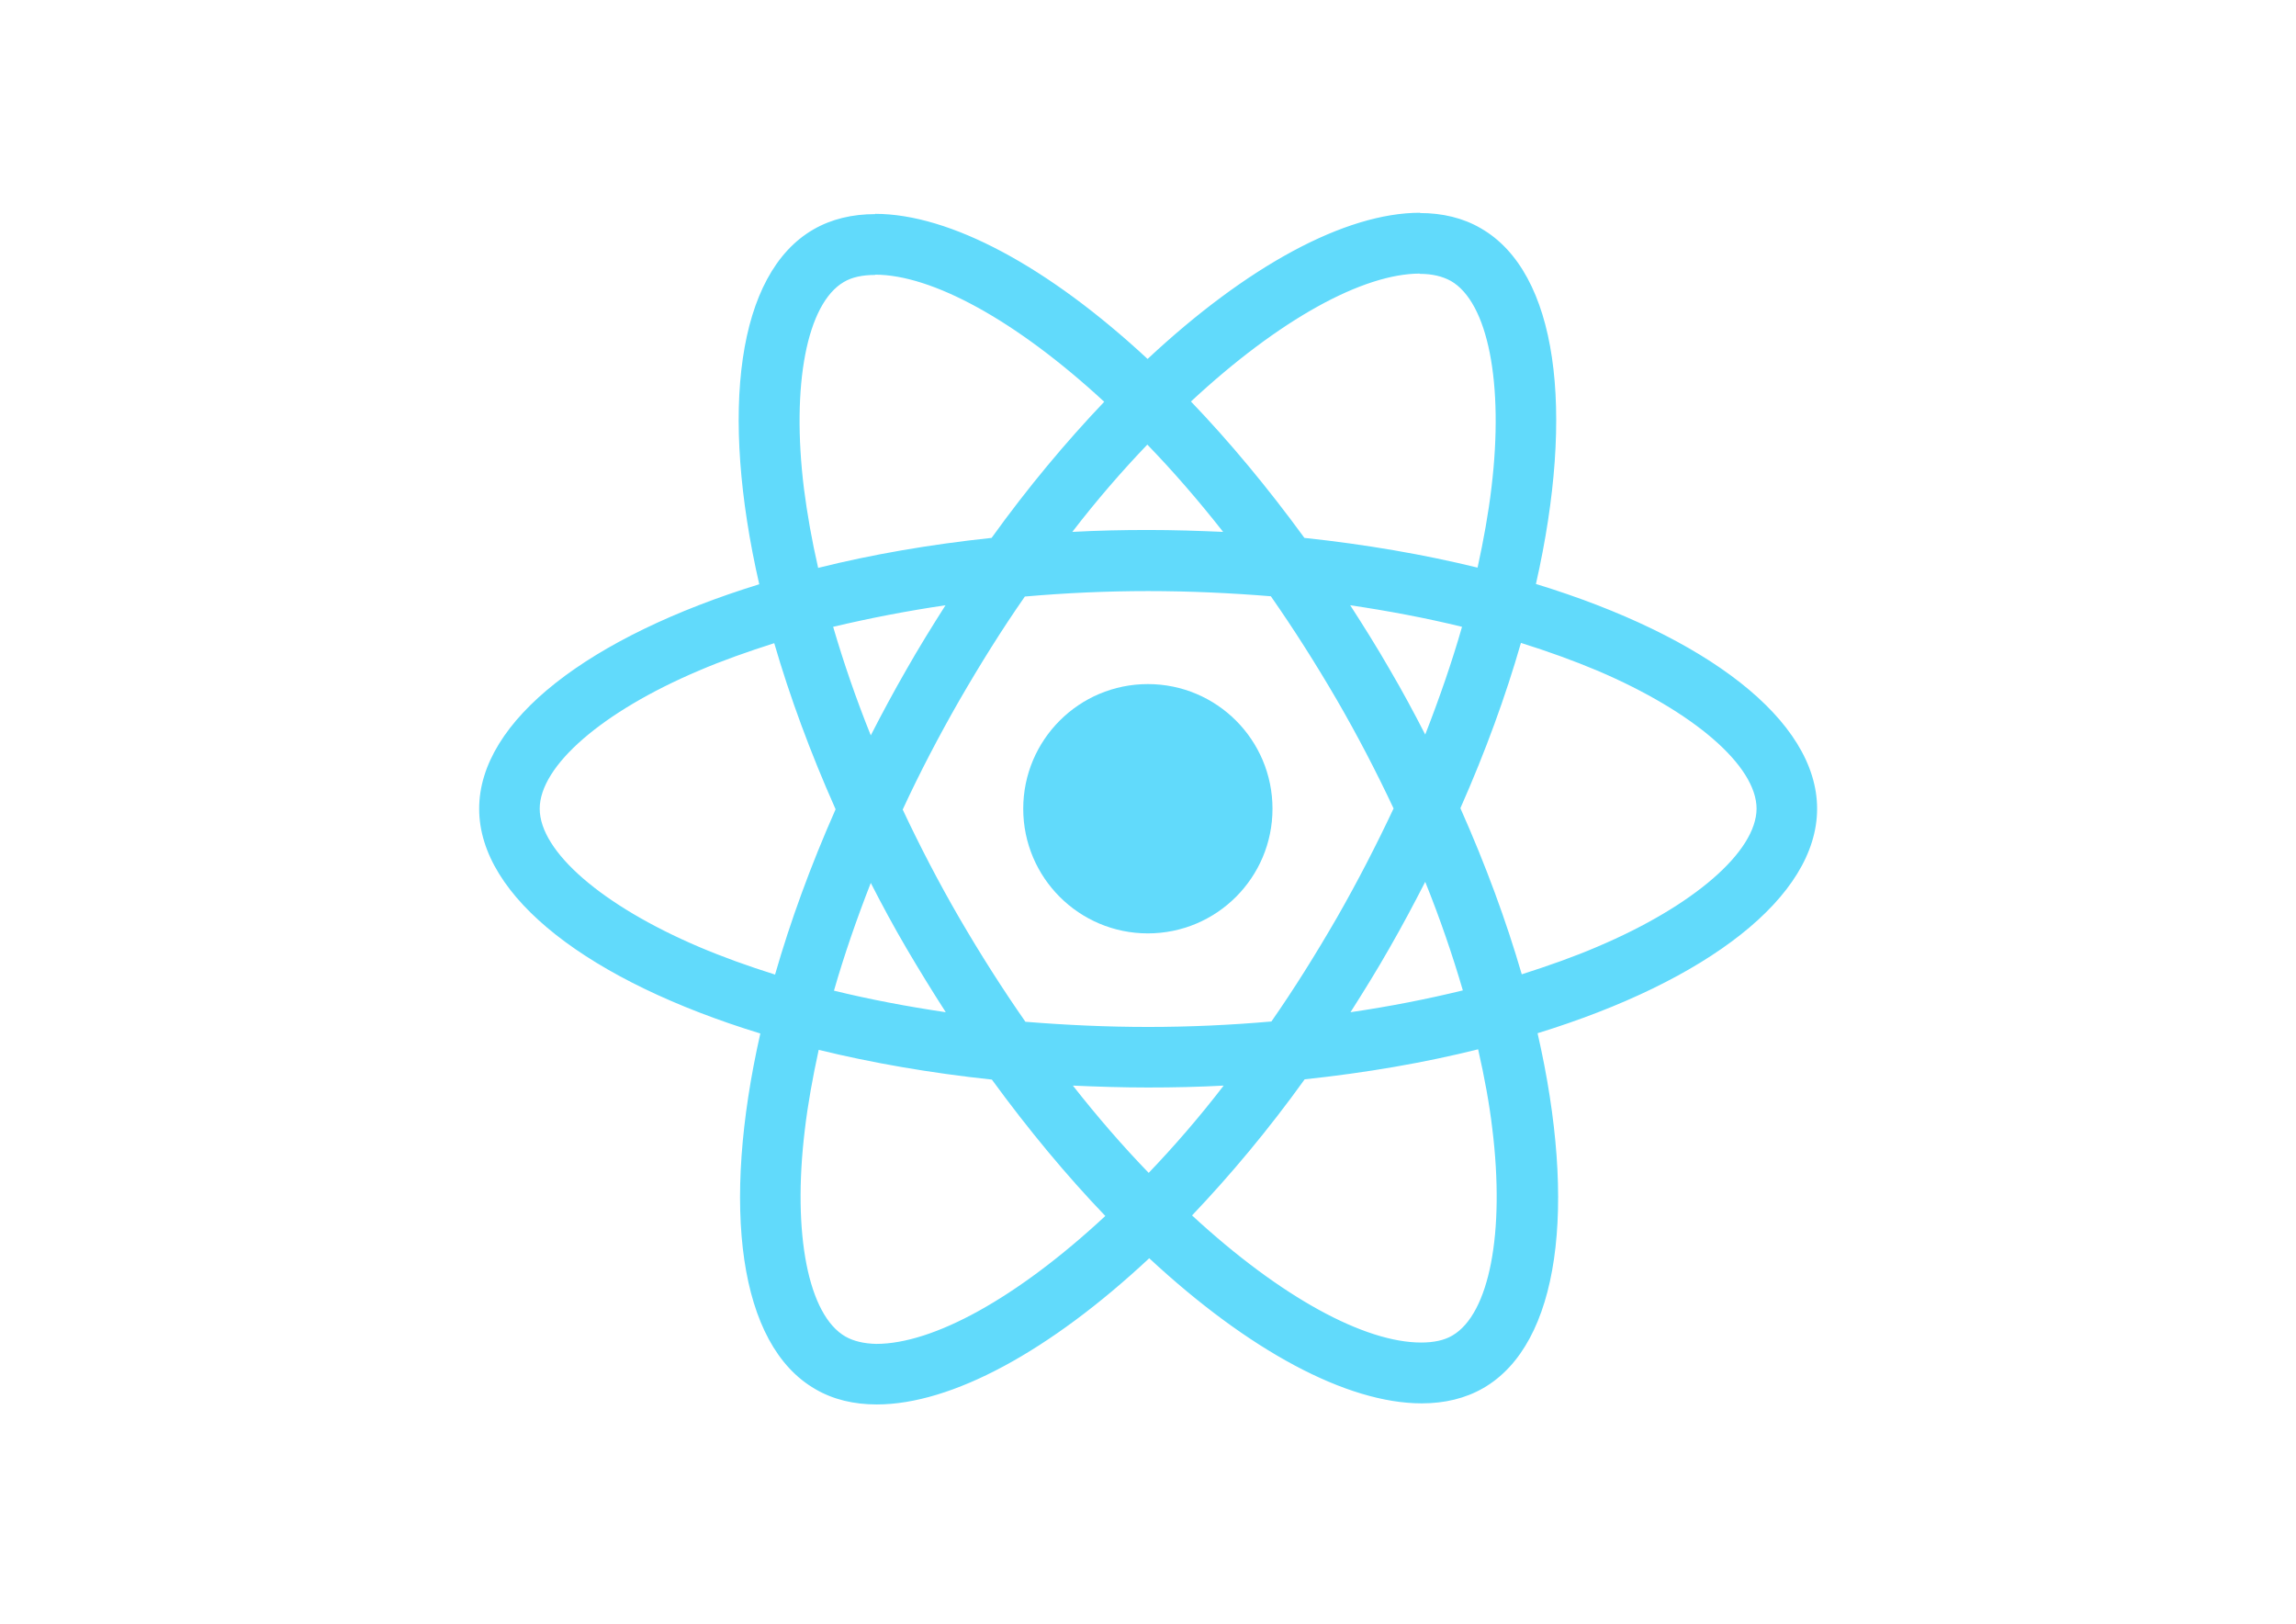
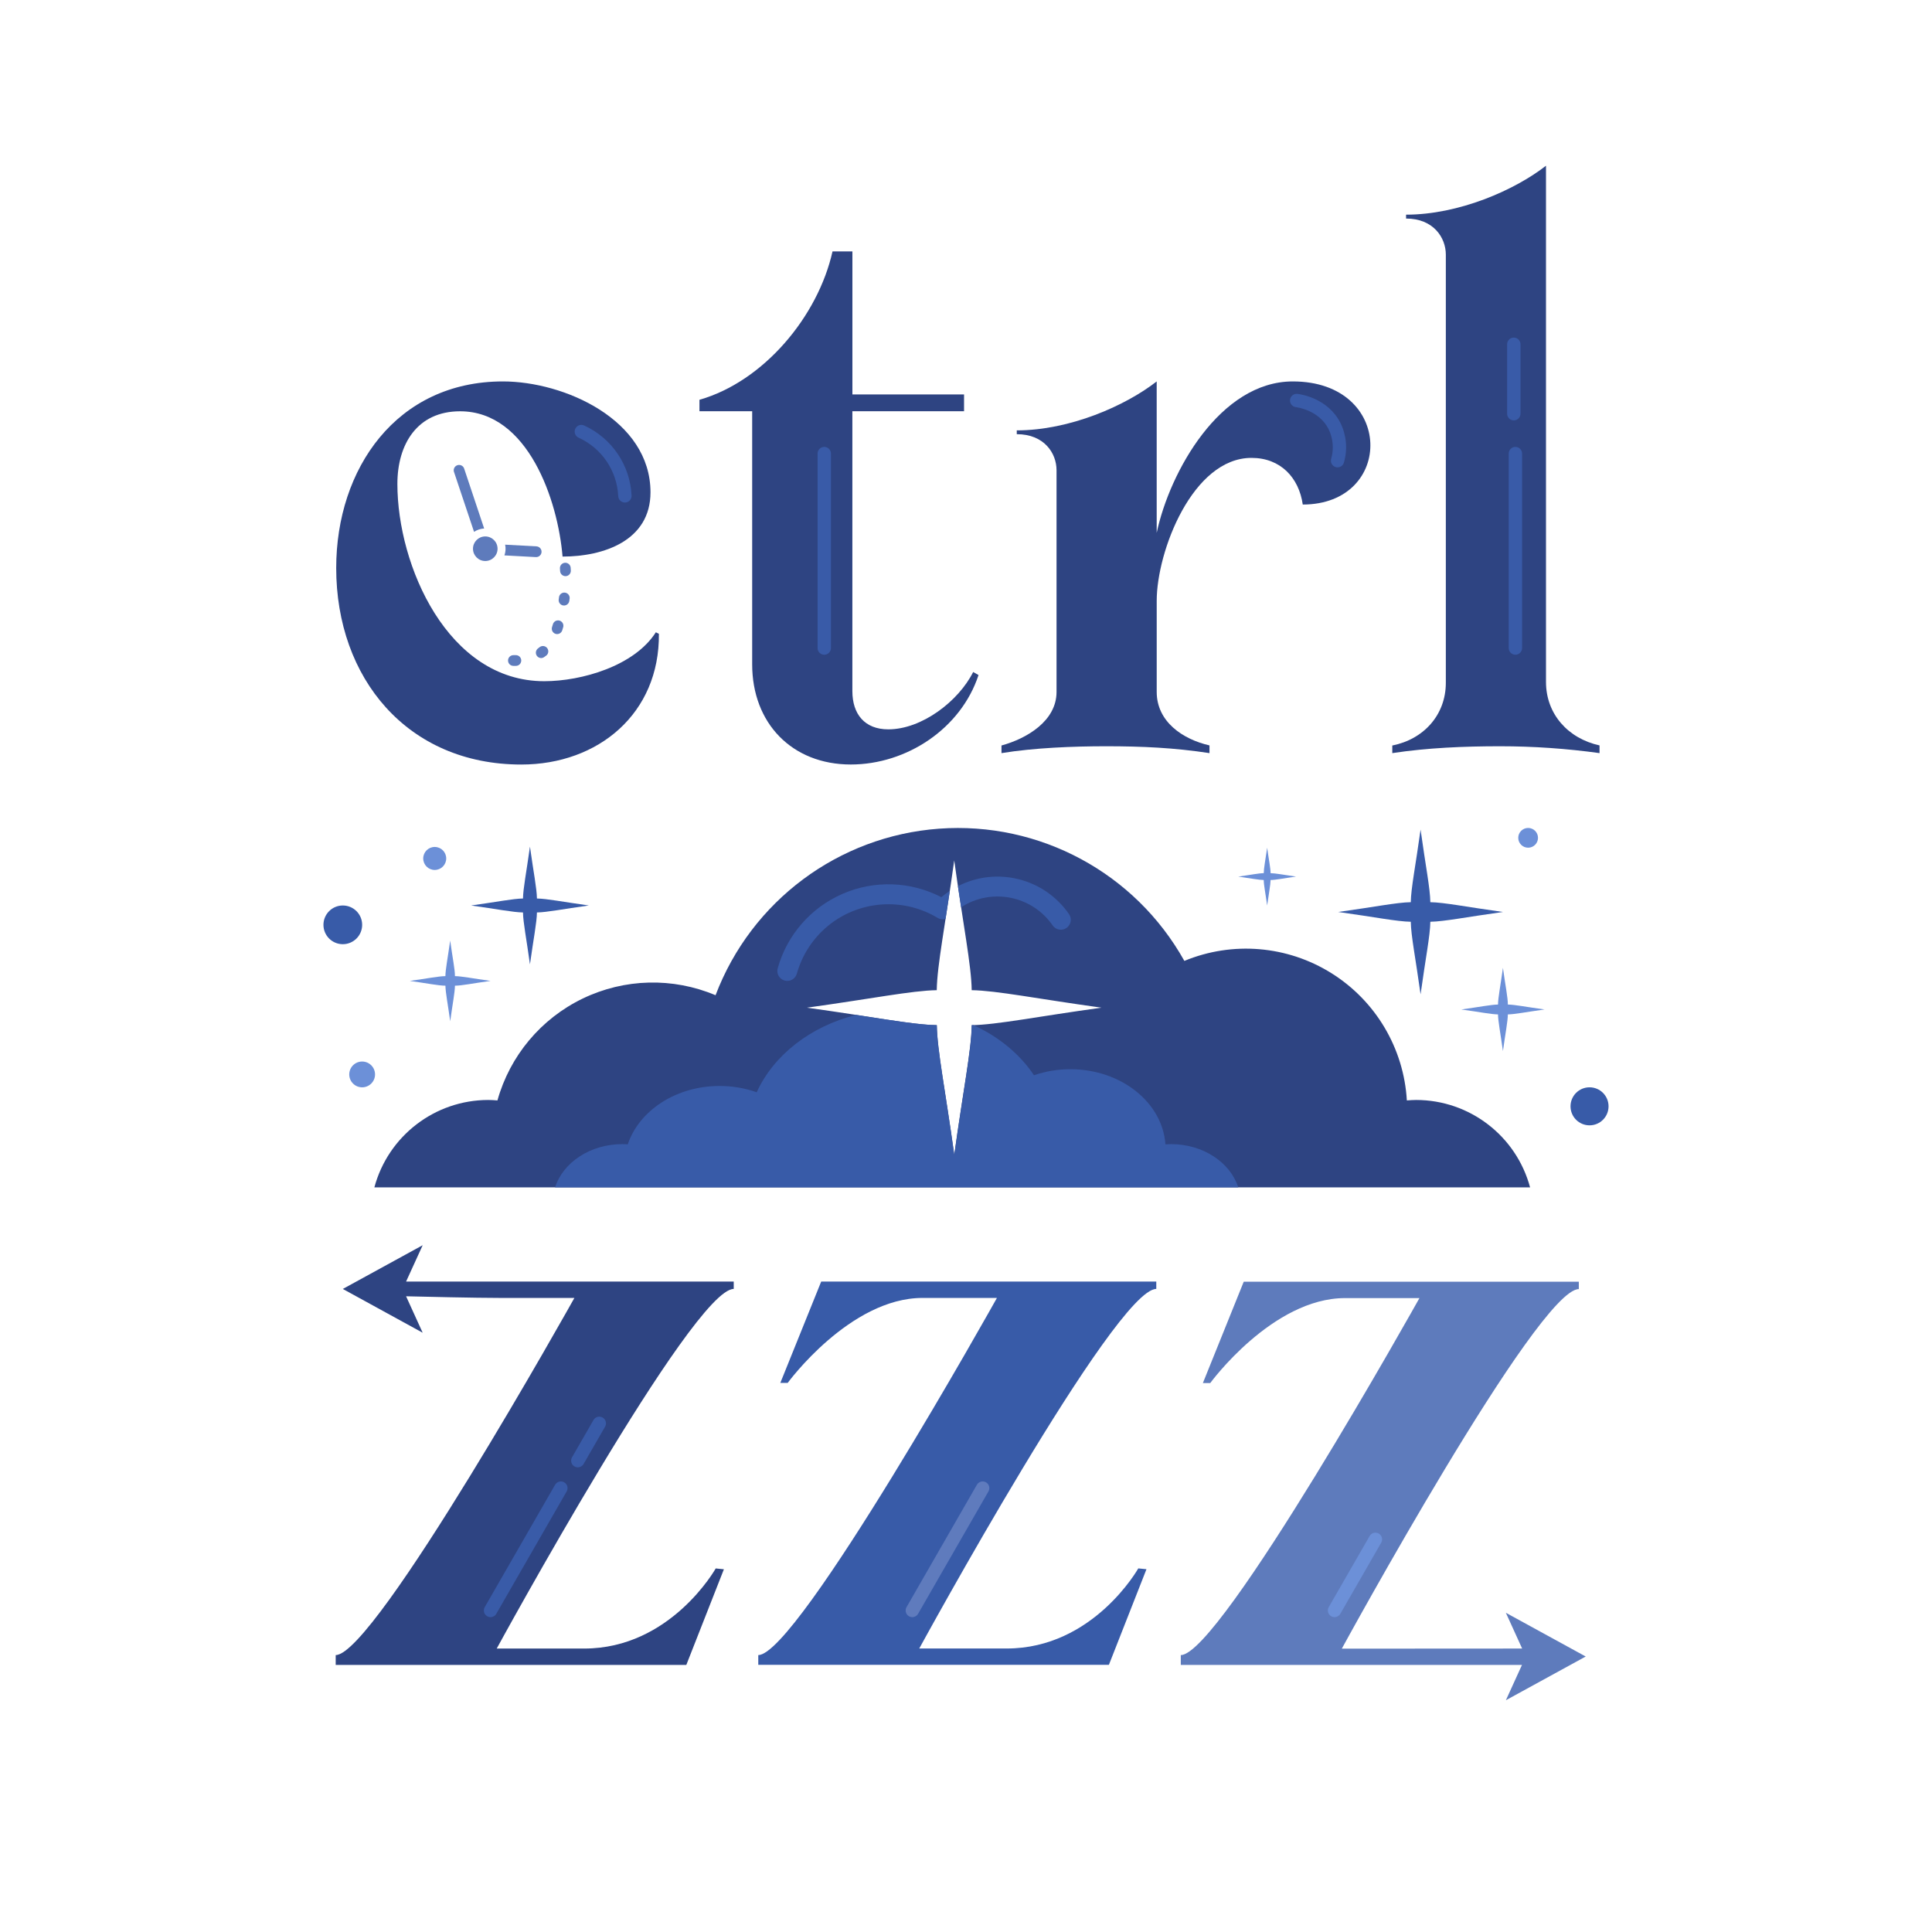
- <svg xmlns="http://www.w3.org/2000/svg" viewBox="0 0 841.9 595.3">
-   <g fill="#61DAFB">
-     <path d="M666.3 296.5c0-32.5-40.7-63.3-103.1-82.4 14.4-63.6 8-114.2-20.2-130.4-6.5-3.8-14.1-5.6-22.4-5.6v22.3c4.6 0 8.3.9 11.4 2.6 13.6 7.8 19.5 37.5 14.9 75.7-1.1 9.4-2.9 19.3-5.1 29.4-19.6-4.8-41-8.5-63.5-10.9-13.5-18.5-27.5-35.3-41.6-50 32.6-30.3 63.2-46.9 84-46.9V78c-27.5 0-63.5 19.6-99.9 53.6-36.4-33.8-72.4-53.2-99.9-53.2v22.3c20.7 0 51.4 16.5 84 46.6-14 14.7-28 31.4-41.3 49.9-22.6 2.4-44 6.1-63.6 11-2.3-10-4-19.7-5.2-29-4.7-38.2 1.1-67.9 14.6-75.8 3-1.8 6.9-2.6 11.5-2.6V78.5c-8.4 0-16 1.8-22.6 5.6-28.1 16.2-34.4 66.7-19.9 130.1-62.2 19.2-102.7 49.9-102.7 82.3 0 32.5 40.7 63.3 103.1 82.4-14.4 63.6-8 114.2 20.2 130.4 6.5 3.8 14.1 5.6 22.5 5.6 27.5 0 63.5-19.6 99.9-53.6 36.4 33.8 72.4 53.2 99.9 53.2 8.4 0 16-1.8 22.6-5.6 28.1-16.2 34.4-66.7 19.9-130.1 62-19.1 102.5-49.9 102.5-82.3zm-130.2-66.7c-3.7 12.9-8.3 26.2-13.5 39.5-4.1-8-8.4-16-13.1-24-4.6-8-9.5-15.8-14.4-23.4 14.2 2.1 27.9 4.7 41 7.9zm-45.8 106.5c-7.8 13.5-15.8 26.3-24.1 38.2-14.9 1.3-30 2-45.2 2-15.1 0-30.2-.7-45-1.9-8.3-11.9-16.4-24.6-24.2-38-7.6-13.1-14.5-26.4-20.8-39.8 6.2-13.4 13.2-26.8 20.7-39.9 7.8-13.5 15.8-26.3 24.1-38.2 14.9-1.3 30-2 45.2-2 15.1 0 30.2.7 45 1.9 8.3 11.9 16.4 24.6 24.2 38 7.6 13.1 14.5 26.4 20.8 39.8-6.3 13.4-13.2 26.8-20.7 39.9zm32.3-13c5.4 13.4 10 26.8 13.8 39.8-13.1 3.2-26.9 5.9-41.2 8 4.9-7.7 9.8-15.6 14.4-23.7 4.6-8 8.9-16.1 13-24.1zM421.2 430c-9.3-9.6-18.6-20.3-27.8-32 9 .4 18.2.7 27.5.7 9.4 0 18.7-.2 27.8-.7-9 11.7-18.3 22.4-27.5 32zm-74.4-58.9c-14.2-2.1-27.9-4.7-41-7.9 3.7-12.9 8.3-26.2 13.5-39.5 4.1 8 8.4 16 13.1 24 4.7 8 9.5 15.8 14.4 23.4zM420.7 163c9.3 9.6 18.6 20.3 27.8 32-9-.4-18.2-.7-27.5-.7-9.4 0-18.7.2-27.8.7 9-11.7 18.3-22.4 27.5-32zm-74 58.9c-4.9 7.7-9.8 15.6-14.4 23.7-4.6 8-8.9 16-13 24-5.4-13.4-10-26.8-13.8-39.8 13.1-3.1 26.9-5.8 41.2-7.9zm-90.5 125.2c-35.4-15.1-58.3-34.9-58.3-50.6 0-15.7 22.9-35.6 58.3-50.6 8.6-3.7 18-7 27.7-10.1 5.7 19.6 13.2 40 22.5 60.9-9.2 20.8-16.6 41.1-22.2 60.6-9.9-3.1-19.3-6.5-28-10.2zM310 490c-13.6-7.8-19.5-37.5-14.9-75.7 1.1-9.4 2.9-19.3 5.1-29.4 19.6 4.8 41 8.5 63.5 10.9 13.5 18.5 27.5 35.3 41.6 50-32.6 30.3-63.2 46.9-84 46.9-4.5-.1-8.3-1-11.3-2.7zm237.2-76.2c4.7 38.2-1.1 67.9-14.6 75.8-3 1.8-6.9 2.6-11.5 2.6-20.7 0-51.4-16.5-84-46.6 14-14.7 28-31.4 41.3-49.9 22.6-2.4 44-6.1 63.6-11 2.3 10.1 4.1 19.8 5.2 29.1zm38.5-66.7c-8.6 3.7-18 7-27.7 10.1-5.7-19.6-13.2-40-22.5-60.9 9.2-20.8 16.6-41.1 22.2-60.6 9.9 3.1 19.3 6.5 28.1 10.2 35.4 15.1 58.3 34.9 58.3 50.6-.1 15.7-23 35.6-58.4 50.6zM320.8 78.4z" />
-     <circle cx="420.9" cy="296.5" r="45.7" />
-     <path d="M520.5 78.1z" />
+ <svg xmlns="http://www.w3.org/2000/svg" viewBox="0 0 1080 1080">
+   <defs>
+     <style>.cls-1{fill:#385ba8;}.cls-2{fill:#2e4482;}.cls-3{fill:#6c90d8;}.cls-4{fill:#5e7bbc;}.cls-5{fill:#395ba8;}.cls-6{fill:#5f7bbd;}</style>
+   </defs>
+   <g id="Layer_7" data-name="Layer 7">
+     <path class="cls-1" d="M459.05,716.41H646.37v4.11c-22.85,0-132.5,201-132.5,201h48.89c48.43,0,73.55-44.78,73.55-44.78l4.57.46-21,53.45h-196V925.2c21.93,0,133.41-199.65,133.41-199.65H515.7c-40.66,0-75.38,47.51-75.38,47.51H436.2Z" />
+     <path class="cls-2" d="M291.39,427.38c-63.69,0-103.45-48.31-103.45-109.86,0-55.57,33.77-104.3,93.19-104.3,34.2,0,82.5,21.37,82.5,62,0,26.93-26.08,35.91-49.16,35.91-2.56-31.21-19.23-81.22-57.28-81.22-23.94,0-35.05,18.38-35.05,40.61,0,45.74,28.21,110.28,82.07,110.28,21,0,50.44-8.55,62.41-27.35l1.71.85C368.76,398.74,334.56,427.38,291.39,427.38Z" />
+     <path class="cls-2" d="M547,377.36c-9.83,29.93-40.18,50-71.39,50-32.91,0-55.14-23.09-55.14-56V229.89H391v-6.41c35.91-10.26,66.26-46.6,74.38-82.93h11.12v79.93h62.41v9.41H476.48V386.34c0,12.82,6.84,21.37,20.09,21.37,18.8,0,39.32-15.81,47.44-32.06Z" />
+     <path class="cls-2" d="M568.38,242.71v-2.13c29.49,0,60.7-13.68,78.22-27.36v84.64c7.27-34.2,35.48-84.64,76.09-84.64,56.85,0,56.85,68.82,5.56,68.82-2.14-15-12.4-26.08-28.64-26.08-32.92,0-53,52.15-53,79.94v50.87c0,16.67,14.54,26.5,29.5,29.92V421c-19.67-3-37.62-3.84-57.71-3.84-18.38,0-40.18.85-58.56,3.84v-4.27c14.1-3.85,30.77-13.68,30.77-29.92v-124C590.6,253.4,583.76,242.71,568.38,242.71Z" />
+     <path class="cls-2" d="M786,122.17V120c29.49,0,60.7-13.68,78.22-27.36V381.21c0,18,12.4,31.63,29.93,35.48V421a405.45,405.45,0,0,0-55.57-3.84c-20.09,0-40.61.85-60.28,3.84v-4.27c17.53-3.42,29.93-17.1,29.93-35.05V142.26C808.18,132.85,801.34,122.17,786,122.17Z" />
+     <circle class="cls-3" cx="243.01" cy="479.88" r="6.43" />
+     <circle class="cls-3" cx="854.23" cy="468.35" r="5.52" />
+     <circle class="cls-3" cx="202.44" cy="600.61" r="7.21" />
+     <circle class="cls-1" cx="888.56" cy="618.44" r="10.63" />
+     <circle class="cls-1" cx="191.63" cy="516.99" r="10.82" />
+     <path class="cls-2" d="M410.16,720.52v-4.11H227l9.28-20.33-44.64,24.45L236.27,745,227,724.63c9.27.23,38.77.92,52.52.92h41.57S209.59,925.2,187.66,925.2v5.49h196l21-53.46-4.57-.46S375,921.55,326.55,921.55H277.67S387.32,720.52,410.16,720.52Z" />
+     <path class="cls-4" d="M886.43,926l-44.65-24.45,9.11,20-100.81.06s109.65-201,132.49-201v-4.11H695.25l-22.84,56.65h4.11s34.72-47.51,75.38-47.51h41.58S682,925.2,660.07,925.2v5.49H850.8l-9,19.75Z" />
+     <path class="cls-5" d="M349.32,280.91a3.73,3.73,0,0,1-3.73-3.55,37.85,37.85,0,0,0-22.07-32.66,3.74,3.74,0,1,1,3.13-6.79A45.38,45.38,0,0,1,353.05,277a3.73,3.73,0,0,1-3.54,3.92Z" />
+     <path class="cls-5" d="M460.77,366a3.73,3.73,0,0,1-3.74-3.73V253.37a3.74,3.74,0,0,1,7.47,0V362.29A3.73,3.73,0,0,1,460.77,366Z" />
+     <path class="cls-5" d="M747.69,261.26a4.12,4.12,0,0,1-1-.14,3.74,3.74,0,0,1-2.56-4.63,23.16,23.16,0,0,0-1.5-16.73c-5.51-10.67-17.81-12.11-18.33-12.17a3.74,3.74,0,0,1,.8-7.43c1.71.19,17,2.21,24.17,16.17a30.75,30.75,0,0,1,2,22.22A3.74,3.74,0,0,1,747.69,261.26Z" />
+     <path class="cls-5" d="M847.11,366a3.73,3.73,0,0,1-3.73-3.73V253.37a3.74,3.74,0,0,1,7.47,0V362.29A3.73,3.73,0,0,1,847.11,366Z" />
+     <path class="cls-5" d="M846.23,235a3.73,3.73,0,0,1-3.74-3.74v-39a3.74,3.74,0,0,1,7.47,0v39A3.73,3.73,0,0,1,846.23,235Z" />
+     <path class="cls-5" d="M323,820.25a3.74,3.74,0,0,1-3.24-5.6l12.09-21a3.74,3.74,0,0,1,6.48,3.72l-12.09,21A3.73,3.73,0,0,1,323,820.25Z" />
+     <path class="cls-5" d="M274.2,904a3.74,3.74,0,0,1-3.23-5.6L310.3,830a3.73,3.73,0,1,1,6.47,3.72l-39.33,68.39A3.72,3.72,0,0,1,274.2,904Z" />
+     <path class="cls-6" d="M510,904a3.66,3.66,0,0,1-1.86-.5,3.73,3.73,0,0,1-1.38-5.1L546.08,830a3.73,3.73,0,1,1,6.47,3.72l-39.32,68.39A3.73,3.73,0,0,1,510,904Z" />
+     <path class="cls-3" d="M746,904a3.65,3.65,0,0,1-1.85-.5,3.73,3.73,0,0,1-1.38-5.1l22.87-39.76a3.73,3.73,0,1,1,6.47,3.72l-22.86,39.77A3.74,3.74,0,0,1,746,904Z" />
+     <path class="cls-2" d="M791.66,614.89c-1.76,0-3.49.13-5.22.26a90.08,90.08,0,0,0-124.38-78A144.94,144.94,0,0,0,400,556.34a90.18,90.18,0,0,0-121.93,58.81c-1.7-.13-3.4-.26-5.13-.26a66,66,0,0,0-63.67,48.87H855.33A66,66,0,0,0,791.66,614.89ZM543.19,573.07c-.2,14-4.83,36.77-9.77,72.54-4.94-35.77-9.57-58.57-9.77-72.54-14-.21-36.77-4.84-72.54-9.77,35.77-4.94,58.57-9.57,72.54-9.78.2-14,4.83-36.77,9.77-72.54,4.94,35.77,9.57,58.57,9.77,72.54,14,.21,36.77,4.84,72.55,9.78C580,568.23,557.16,572.86,543.19,573.07Z" />
+     <path class="cls-1" d="M537.27,507.16a37.46,37.46,0,0,1,51.26,10.29,5.56,5.56,0,0,0,9.17-6.28,48.56,48.56,0,0,0-62.21-15.8Q536.41,501.57,537.27,507.16Z" />
+     <path class="cls-1" d="M466.61,514.74a53.38,53.38,0,0,1,57.56-1.62,5.54,5.54,0,0,0,4.39.58q1.14-7.29,2.4-15.69l-.8.52c-1.34.92-2.66,1.93-3.94,3a64.28,64.28,0,0,0-91.48,39.75,5.55,5.55,0,1,0,10.7,3A53.2,53.2,0,0,1,466.61,514.74Z" />
+     <path class="cls-1" d="M799.57,515.27c7.82-.12,20.57-2.71,40.58-5.47-20-2.76-32.76-5.35-40.58-5.47-.11-7.81-2.7-20.57-5.46-40.58-2.77,20-5.36,32.77-5.47,40.58-7.81.12-20.57,2.71-40.58,5.47,20,2.76,32.77,5.35,40.58,5.47.11,7.81,2.7,20.56,5.47,40.57C796.87,535.83,799.46,523.08,799.57,515.27Z" />
+     <path class="cls-1" d="M300.15,510.07c5.58-.08,14.69-1.92,29-3.9-14.33-2-23.44-3.82-29-3.9-.07-5.58-1.92-14.68-3.9-29-2,14.33-3.82,23.43-3.89,29-5.59.08-14.69,1.92-29,3.9,14.33,2,23.43,3.82,29,3.9.07,5.58,1.92,14.68,3.89,29C298.23,524.75,300.08,515.65,300.15,510.07Z" />
+     <path class="cls-3" d="M254.32,551c3.82,0,10.06-1.32,19.88-2.67-9.82-1.36-16.06-2.62-19.88-2.67,0-3.83-1.32-10.07-2.67-19.89-1.36,9.82-2.62,16.06-2.67,19.89-3.83.05-10.07,1.31-19.89,2.67C238.91,549.7,245.15,551,249,551c.05,3.83,1.31,10.06,2.67,19.89C253,561.08,254.27,554.85,254.32,551Z" />
+     <path class="cls-3" d="M842.9,567.06c4-.06,10.38-1.36,20.51-2.76-10.13-1.4-16.56-2.7-20.51-2.75,0-3.95-1.35-10.38-2.75-20.51-1.4,10.13-2.7,16.56-2.75,20.51-3.95.05-10.38,1.35-20.51,2.75,10.13,1.4,16.56,2.7,20.51,2.76.05,3.94,1.35,10.37,2.75,20.5C841.55,577.43,842.85,571,842.9,567.06Z" />
+     <path class="cls-3" d="M710.26,491.93c2.74,0,7.21-.94,14.24-1.91-7-1-11.5-1.88-14.24-1.91,0-2.74-.94-7.21-1.91-14.24-1,7-1.88,11.5-1.91,14.24-2.74,0-7.21.94-14.24,1.91,7,1,11.5,1.88,14.24,1.91,0,2.74.94,7.21,1.91,14.24C709.32,499.14,710.22,494.67,710.26,491.93Z" />
+     <path class="cls-1" d="M654.56,639.57c-1,0-2.06.06-3.08.13-1.64-23.43-24.78-42-53.17-42A62.24,62.24,0,0,0,578,601.07c-7.89-11.8-19.65-21.55-33.83-28l-.93,0c-.2,14-4.83,36.77-9.77,72.54-4.94-35.77-9.57-58.57-9.77-72.54-10-.15-24.57-2.57-45.15-5.74C453,573.75,432.43,589.87,423,610.58a62.2,62.2,0,0,0-20.76-3.51c-24.47,0-45,13.82-51.32,32.63-1-.07-2-.13-3-.13-18,0-33.17,10.26-37.64,24.19H692.2C687.73,649.83,672.6,639.57,654.56,639.57Z" />
+     <circle class="cls-4" cx="271.27" cy="306.74" r="6.87" />
+     <path class="cls-4" d="M287.13,372.23H287a3,3,0,1,1,0-6l1.26,0a3,3,0,1,1,.24,6Zm15.39-4.37a3,3,0,0,1-1.71-5.44c.34-.24.69-.49,1-.77a3,3,0,0,1,3.76,4.65c-.45.36-.9.71-1.36,1A3,3,0,0,1,302.52,367.86Zm8.92-13.4a2.91,2.91,0,0,1-.92-.15,3,3,0,0,1-1.93-3.76c.14-.44.28-.9.42-1.36a3,3,0,1,1,5.73,1.7c-.15.51-.3,1-.46,1.49A3,3,0,0,1,311.44,354.46Zm3.85-16a3.25,3.25,0,0,1-.44,0,3,3,0,0,1-2.53-3.39c.07-.48.14-1,.2-1.44a3,3,0,0,1,5.93.78l-.21,1.53A3,3,0,0,1,315.29,338.49Zm.81-16.39a3,3,0,0,1-3-2.84c0-.49-.05-1-.09-1.44a3,3,0,0,1,6-.4c0,.51.06,1,.09,1.55a3,3,0,0,1-2.84,3.13Z" />
+     <path class="cls-4" d="M270.65,295.43l-11.26-33.71a3,3,0,0,0-5.67,1.9L265,297.31A11.39,11.39,0,0,1,270.65,295.43Z" />
+     <path class="cls-4" d="M299.81,305.41l-17.43-.94a11.19,11.19,0,0,1-.4,6l17.51.95h.16a3,3,0,0,0,.16-6Z" />
  </g>
</svg>
